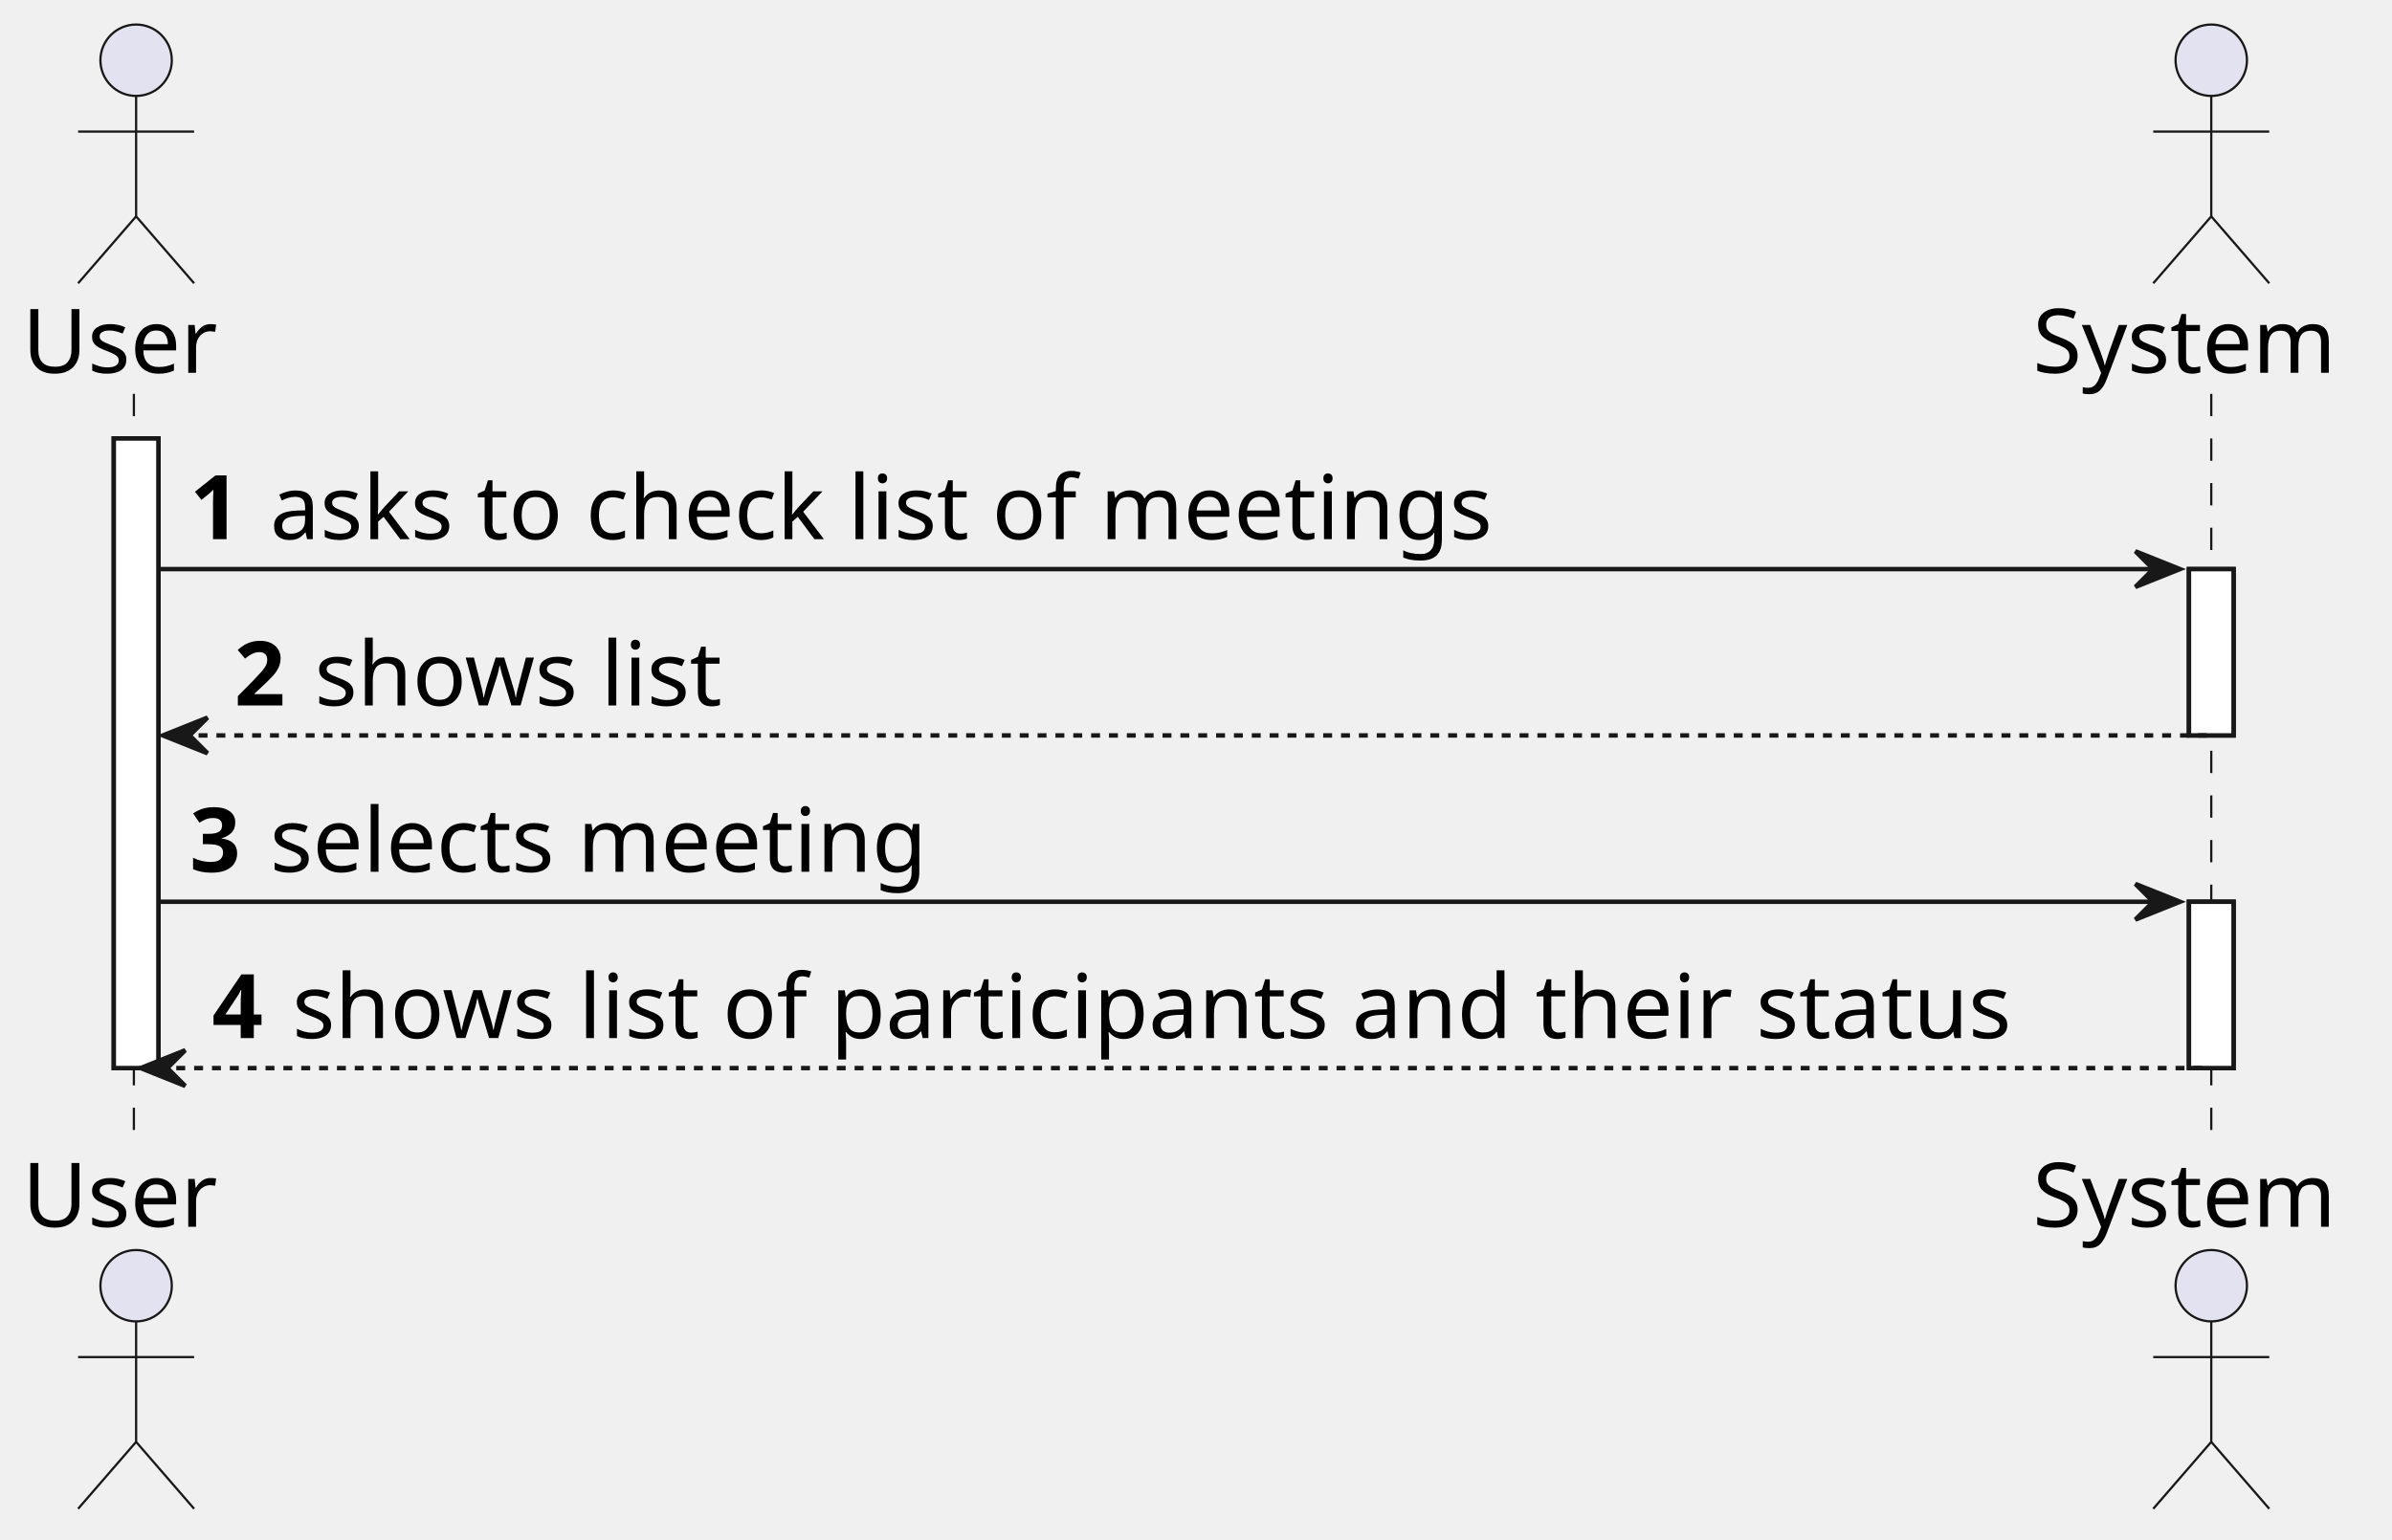
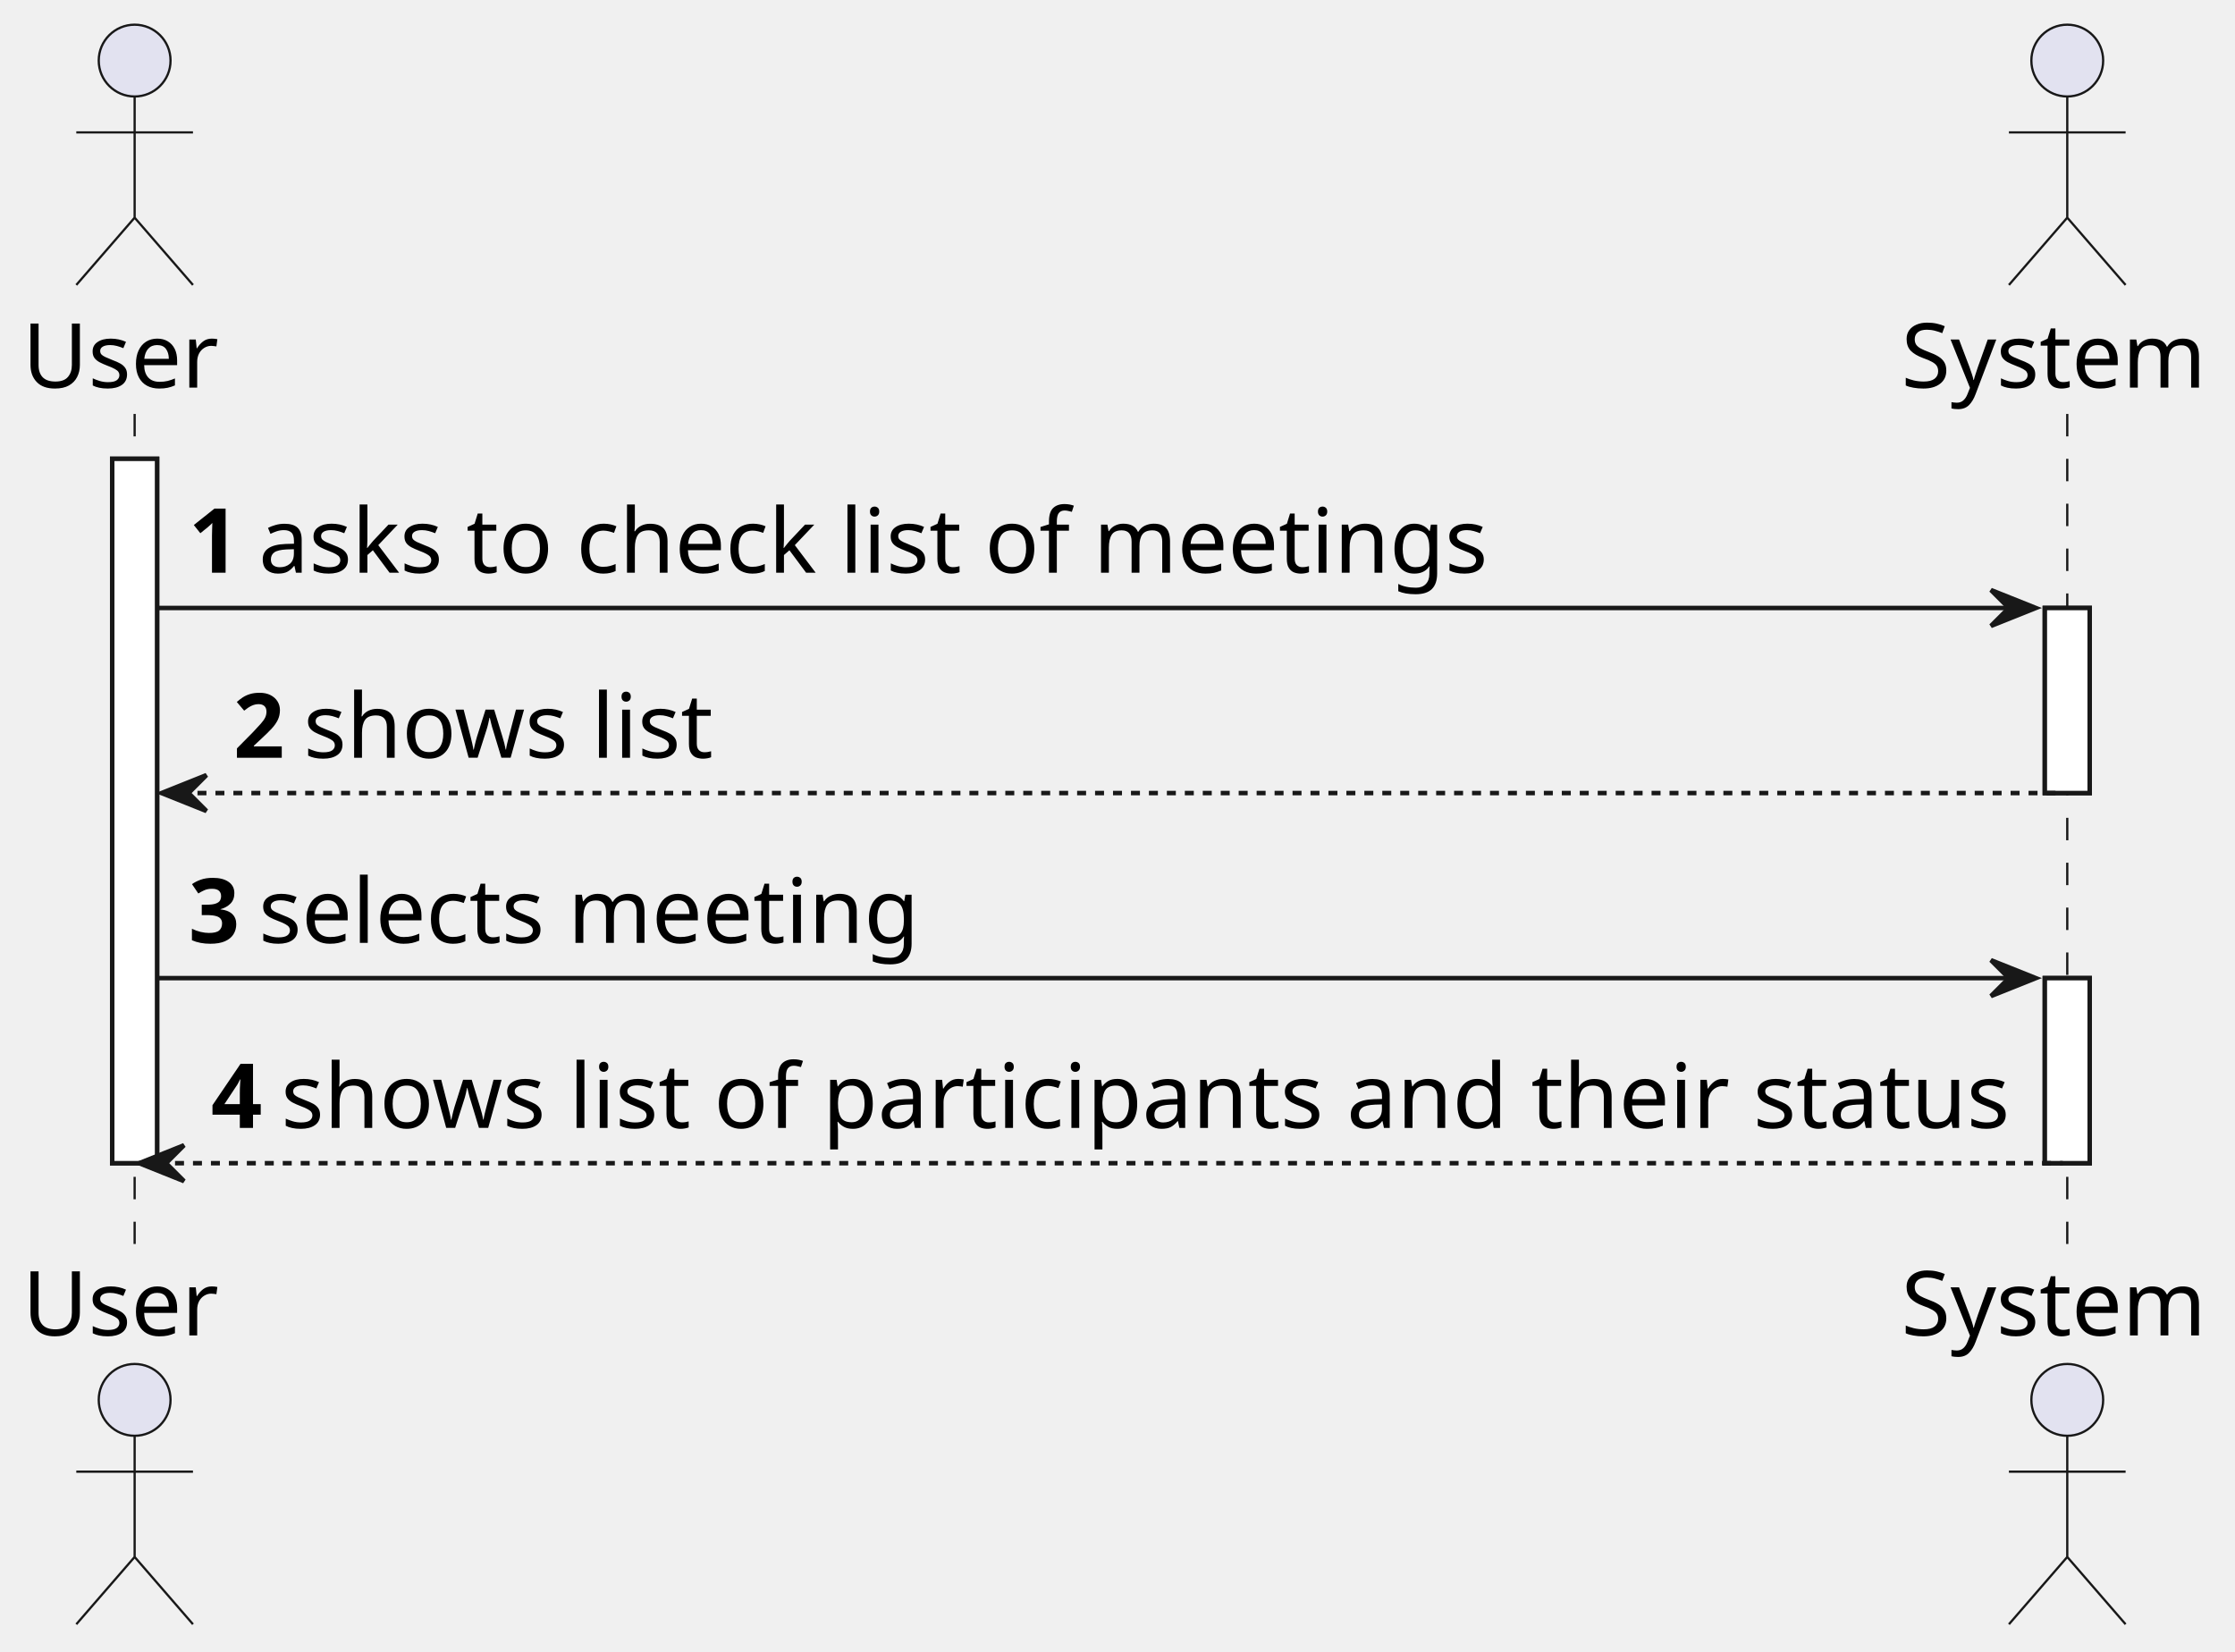
- <svg xmlns="http://www.w3.org/2000/svg" contentStyleType="text/css" height="345px" preserveAspectRatio="none" style="width:536px;height:345px;background:#FFFFFF;" version="1.1" viewBox="0 0 536 345" width="536px" zoomAndPan="magnify">
+ <svg xmlns="http://www.w3.org/2000/svg" contentStyleType="text/css" height="368px" preserveAspectRatio="none" style="width:498px;height:368px;background:#FFFFFF;" version="1.1" viewBox="0 0 498 368" width="498px" zoomAndPan="magnify">
  <defs />
  <g>
-     <rect fill="#FFFFFF" height="141.125" style="stroke:#181818;stroke-width:1.0;" width="10" x="25.5" y="98.281" />
-     <rect fill="#FFFFFF" height="37.281" style="stroke:#181818;stroke-width:1.0;" width="10" x="490.5" y="127.562" />
-     <rect fill="#FFFFFF" height="37.281" style="stroke:#181818;stroke-width:1.0;" width="10" x="490.5" y="202.125" />
-     <line style="stroke:#181818;stroke-width:0.5;stroke-dasharray:5.0,5.0;" x1="30" x2="30" y1="88.281" y2="257.406" />
-     <line style="stroke:#181818;stroke-width:0.5;stroke-dasharray:5.0,5.0;" x1="495.5" x2="495.5" y1="88.281" y2="257.406" />
-     <text fill="#000000" font-family="sans-serif" font-size="20" lengthAdjust="spacing" textLength="45" x="5" y="83.564">User</text>
-     <ellipse cx="30.5" cy="13.5" fill="#E2E2F0" rx="8" ry="8" style="stroke:#181818;stroke-width:0.5;" />
-     <path d="M30.5,21.5 L30.5,48.5 M17.5,29.5 L43.5,29.5 M30.5,48.5 L17.5,63.5 M30.5,48.5 L43.5,63.5 " fill="none" style="stroke:#181818;stroke-width:0.5;" />
-     <text fill="#000000" font-family="sans-serif" font-size="20" lengthAdjust="spacing" textLength="45" x="5" y="274.971">User</text>
-     <ellipse cx="30.5" cy="288.188" fill="#E2E2F0" rx="8" ry="8" style="stroke:#181818;stroke-width:0.5;" />
-     <path d="M30.5,296.188 L30.5,323.188 M17.5,304.188 L43.5,304.188 M30.5,323.188 L17.5,338.188 M30.5,323.188 L43.5,338.188 " fill="none" style="stroke:#181818;stroke-width:0.5;" />
-     <text fill="#000000" font-family="sans-serif" font-size="20" lengthAdjust="spacing" textLength="74" x="455.5" y="83.564">System</text>
-     <ellipse cx="495.5" cy="13.5" fill="#E2E2F0" rx="8" ry="8" style="stroke:#181818;stroke-width:0.5;" />
-     <path d="M495.5,21.5 L495.5,48.5 M482.5,29.5 L508.5,29.5 M495.5,48.5 L482.5,63.5 M495.5,48.5 L508.5,63.5 " fill="none" style="stroke:#181818;stroke-width:0.5;" />
-     <text fill="#000000" font-family="sans-serif" font-size="20" lengthAdjust="spacing" textLength="74" x="455.5" y="274.971">System</text>
-     <ellipse cx="495.5" cy="288.188" fill="#E2E2F0" rx="8" ry="8" style="stroke:#181818;stroke-width:0.5;" />
-     <path d="M495.5,296.188 L495.5,323.188 M482.5,304.188 L508.5,304.188 M495.5,323.188 L482.5,338.188 M495.5,323.188 L508.5,338.188 " fill="none" style="stroke:#181818;stroke-width:0.5;" />
-     <rect fill="#FFFFFF" height="141.125" style="stroke:#181818;stroke-width:1.0;" width="10" x="25.5" y="98.281" />
-     <rect fill="#FFFFFF" height="37.281" style="stroke:#181818;stroke-width:1.0;" width="10" x="490.5" y="127.562" />
-     <rect fill="#FFFFFF" height="37.281" style="stroke:#181818;stroke-width:1.0;" width="10" x="490.5" y="202.125" />
-     <polygon fill="#181818" points="478.5,123.562,488.5,127.562,478.5,131.562,482.5,127.562" style="stroke:#181818;stroke-width:1.0;" />
-     <line style="stroke:#181818;stroke-width:1.0;" x1="35.5" x2="484.5" y1="127.562" y2="127.562" />
-     <text fill="#000000" font-family="sans-serif" font-size="20" font-weight="bold" lengthAdjust="spacing" textLength="14" x="42.5" y="120.846">1</text>
-     <text fill="#000000" font-family="sans-serif" font-size="20" lengthAdjust="spacing" textLength="296" x="60.5" y="120.846">asks to check list of meetings</text>
-     <polygon fill="#181818" points="46.5,160.844,36.5,164.844,46.5,168.844,42.5,164.844" style="stroke:#181818;stroke-width:1.0;" />
-     <line style="stroke:#181818;stroke-width:1.0;stroke-dasharray:2.0,2.0;" x1="40.5" x2="494.5" y1="164.844" y2="164.844" />
-     <text fill="#000000" font-family="sans-serif" font-size="20" font-weight="bold" lengthAdjust="spacing" textLength="14" x="52.5" y="158.127">2</text>
-     <text fill="#000000" font-family="sans-serif" font-size="20" lengthAdjust="spacing" textLength="98" x="70.5" y="158.127">shows list</text>
-     <polygon fill="#181818" points="478.5,198.125,488.5,202.125,478.5,206.125,482.5,202.125" style="stroke:#181818;stroke-width:1.0;" />
-     <line style="stroke:#181818;stroke-width:1.0;" x1="35.5" x2="484.5" y1="202.125" y2="202.125" />
-     <text fill="#000000" font-family="sans-serif" font-size="20" font-weight="bold" lengthAdjust="spacing" textLength="14" x="42.5" y="195.408">3</text>
-     <text fill="#000000" font-family="sans-serif" font-size="20" lengthAdjust="spacing" textLength="159" x="60.5" y="195.408">selects meeting</text>
-     <polygon fill="#181818" points="41.5,235.406,31.5,239.406,41.5,243.406,37.5,239.406" style="stroke:#181818;stroke-width:1.0;" />
-     <line style="stroke:#181818;stroke-width:1.0;stroke-dasharray:2.0,2.0;" x1="35.5" x2="494.5" y1="239.406" y2="239.406" />
-     <text fill="#000000" font-family="sans-serif" font-size="20" font-weight="bold" lengthAdjust="spacing" textLength="14" x="47.5" y="232.69">4</text>
-     <text fill="#000000" font-family="sans-serif" font-size="20" lengthAdjust="spacing" textLength="413" x="65.5" y="232.69">shows list of participants and their status</text>
+     <rect fill="#FFFFFF" height="156.96" style="stroke:#181818;stroke-width:1.0;" width="10" x="25" y="102.24" />
+     <rect fill="#FFFFFF" height="41.24" style="stroke:#181818;stroke-width:1.0;" width="10" x="455.625" y="135.48" />
+     <rect fill="#FFFFFF" height="41.24" style="stroke:#181818;stroke-width:1.0;" width="10" x="455.625" y="217.96" />
+     <line style="stroke:#181818;stroke-width:0.5;stroke-dasharray:5.0,5.0;" x1="30" x2="30" y1="92.24" y2="277.2" />
+     <line style="stroke:#181818;stroke-width:0.5;stroke-dasharray:5.0,5.0;" x1="460.625" x2="460.625" y1="92.24" y2="277.2" />
+     <text fill="#000000" font-family="sans-serif" font-size="20" lengthAdjust="spacing" textLength="44" x="5" y="86.38">User</text>
+     <ellipse cx="30" cy="13.5" fill="#E2E2F0" rx="8" ry="8" style="stroke:#181818;stroke-width:0.5;" />
+     <path d="M30,21.5 L30,48.5 M17,29.5 L43,29.5 M30,48.5 L17,63.5 M30,48.5 L43,63.5 " fill="none" style="stroke:#181818;stroke-width:0.5;" />
+     <text fill="#000000" font-family="sans-serif" font-size="20" lengthAdjust="spacing" textLength="44" x="5" y="297.58">User</text>
+     <ellipse cx="30" cy="311.94" fill="#E2E2F0" rx="8" ry="8" style="stroke:#181818;stroke-width:0.5;" />
+     <path d="M30,319.94 L30,346.94 M17,327.94 L43,327.94 M30,346.94 L17,361.94 M30,346.94 L43,361.94 " fill="none" style="stroke:#181818;stroke-width:0.5;" />
+     <text fill="#000000" font-family="sans-serif" font-size="20" lengthAdjust="spacing" textLength="68" x="423.625" y="86.38">System</text>
+     <ellipse cx="460.625" cy="13.5" fill="#E2E2F0" rx="8" ry="8" style="stroke:#181818;stroke-width:0.5;" />
+     <path d="M460.625,21.5 L460.625,48.5 M447.625,29.5 L473.625,29.5 M460.625,48.5 L447.625,63.5 M460.625,48.5 L473.625,63.5 " fill="none" style="stroke:#181818;stroke-width:0.5;" />
+     <text fill="#000000" font-family="sans-serif" font-size="20" lengthAdjust="spacing" textLength="68" x="423.625" y="297.58">System</text>
+     <ellipse cx="460.625" cy="311.94" fill="#E2E2F0" rx="8" ry="8" style="stroke:#181818;stroke-width:0.5;" />
+     <path d="M460.625,319.94 L460.625,346.94 M447.625,327.94 L473.625,327.94 M460.625,346.94 L447.625,361.94 M460.625,346.94 L473.625,361.94 " fill="none" style="stroke:#181818;stroke-width:0.5;" />
+     <rect fill="#FFFFFF" height="156.96" style="stroke:#181818;stroke-width:1.0;" width="10" x="25" y="102.24" />
+     <rect fill="#FFFFFF" height="41.24" style="stroke:#181818;stroke-width:1.0;" width="10" x="455.625" y="135.48" />
+     <rect fill="#FFFFFF" height="41.24" style="stroke:#181818;stroke-width:1.0;" width="10" x="455.625" y="217.96" />
+     <polygon fill="#181818" points="443.625,131.48,453.625,135.48,443.625,139.48,447.625,135.48" style="stroke:#181818;stroke-width:1.0;" />
+     <line style="stroke:#181818;stroke-width:1.0;" x1="35" x2="449.625" y1="135.48" y2="135.48" />
+     <text fill="#000000" font-family="sans-serif" font-size="20" font-weight="bold" lengthAdjust="spacing" textLength="11.625" x="42" y="127.62">1</text>
+     <text fill="#000000" font-family="sans-serif" font-size="20" lengthAdjust="spacing" textLength="273" x="57.625" y="127.62">asks to check list of meetings</text>
+     <polygon fill="#181818" points="46,172.72,36,176.72,46,180.72,42,176.72" style="stroke:#181818;stroke-width:1.0;" />
+     <line style="stroke:#181818;stroke-width:1.0;stroke-dasharray:2.0,2.0;" x1="40" x2="459.625" y1="176.72" y2="176.72" />
+     <text fill="#000000" font-family="sans-serif" font-size="20" font-weight="bold" lengthAdjust="spacing" textLength="11.625" x="52" y="168.86">2</text>
+     <text fill="#000000" font-family="sans-serif" font-size="20" lengthAdjust="spacing" textLength="92" x="67.625" y="168.86">shows list</text>
+     <polygon fill="#181818" points="443.625,213.96,453.625,217.96,443.625,221.96,447.625,217.96" style="stroke:#181818;stroke-width:1.0;" />
+     <line style="stroke:#181818;stroke-width:1.0;" x1="35" x2="449.625" y1="217.96" y2="217.96" />
+     <text fill="#000000" font-family="sans-serif" font-size="20" font-weight="bold" lengthAdjust="spacing" textLength="11.625" x="42" y="210.1">3</text>
+     <text fill="#000000" font-family="sans-serif" font-size="20" lengthAdjust="spacing" textLength="146" x="57.625" y="210.1">selects meeting</text>
+     <polygon fill="#181818" points="41,255.2,31,259.2,41,263.2,37,259.2" style="stroke:#181818;stroke-width:1.0;" />
+     <line style="stroke:#181818;stroke-width:1.0;stroke-dasharray:2.0,2.0;" x1="35" x2="459.625" y1="259.2" y2="259.2" />
+     <text fill="#000000" font-family="sans-serif" font-size="20" font-weight="bold" lengthAdjust="spacing" textLength="11.625" x="47" y="251.34">4</text>
+     <text fill="#000000" font-family="sans-serif" font-size="20" lengthAdjust="spacing" textLength="381" x="62.625" y="251.34">shows list of participants and their status</text>
  </g>
</svg>
